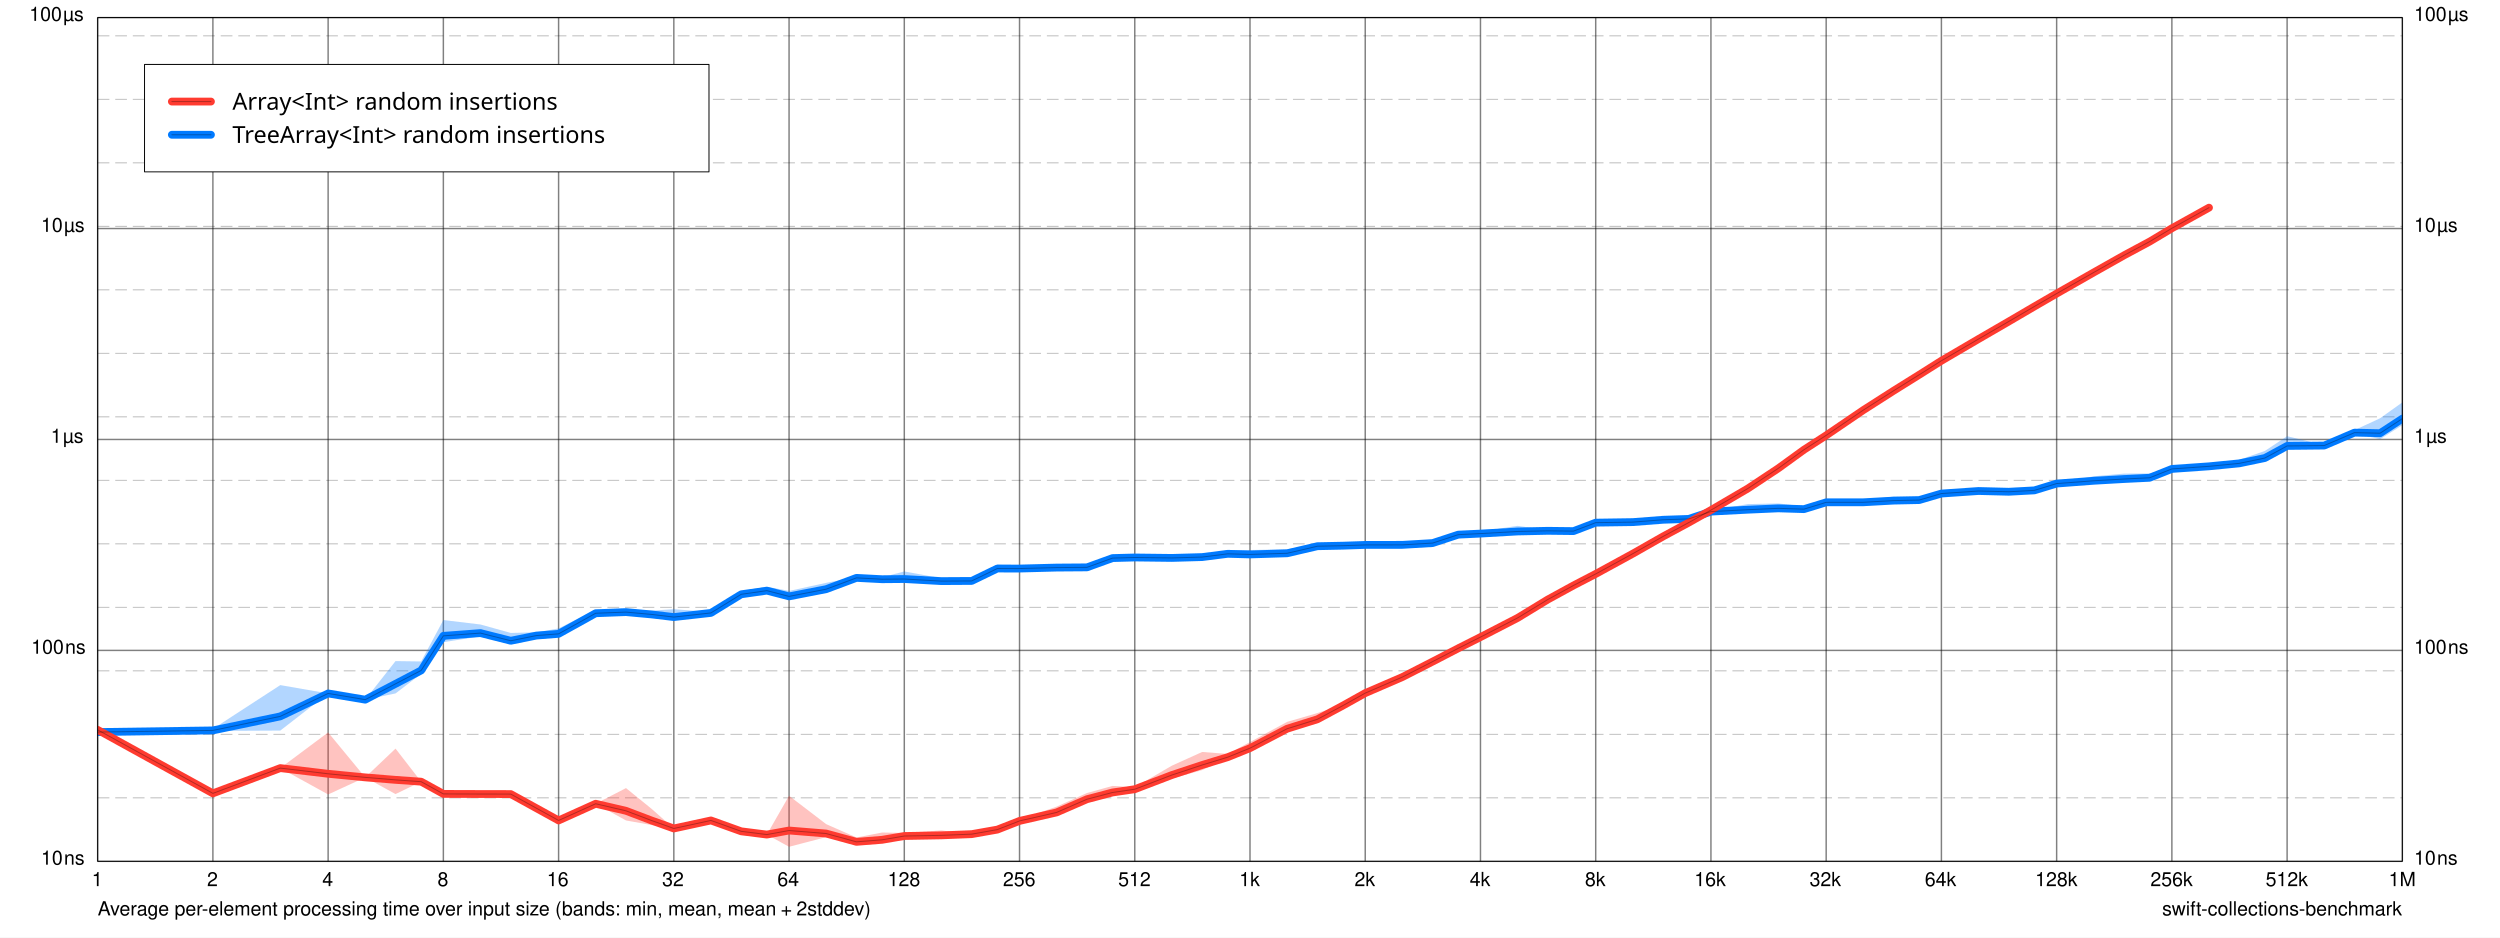
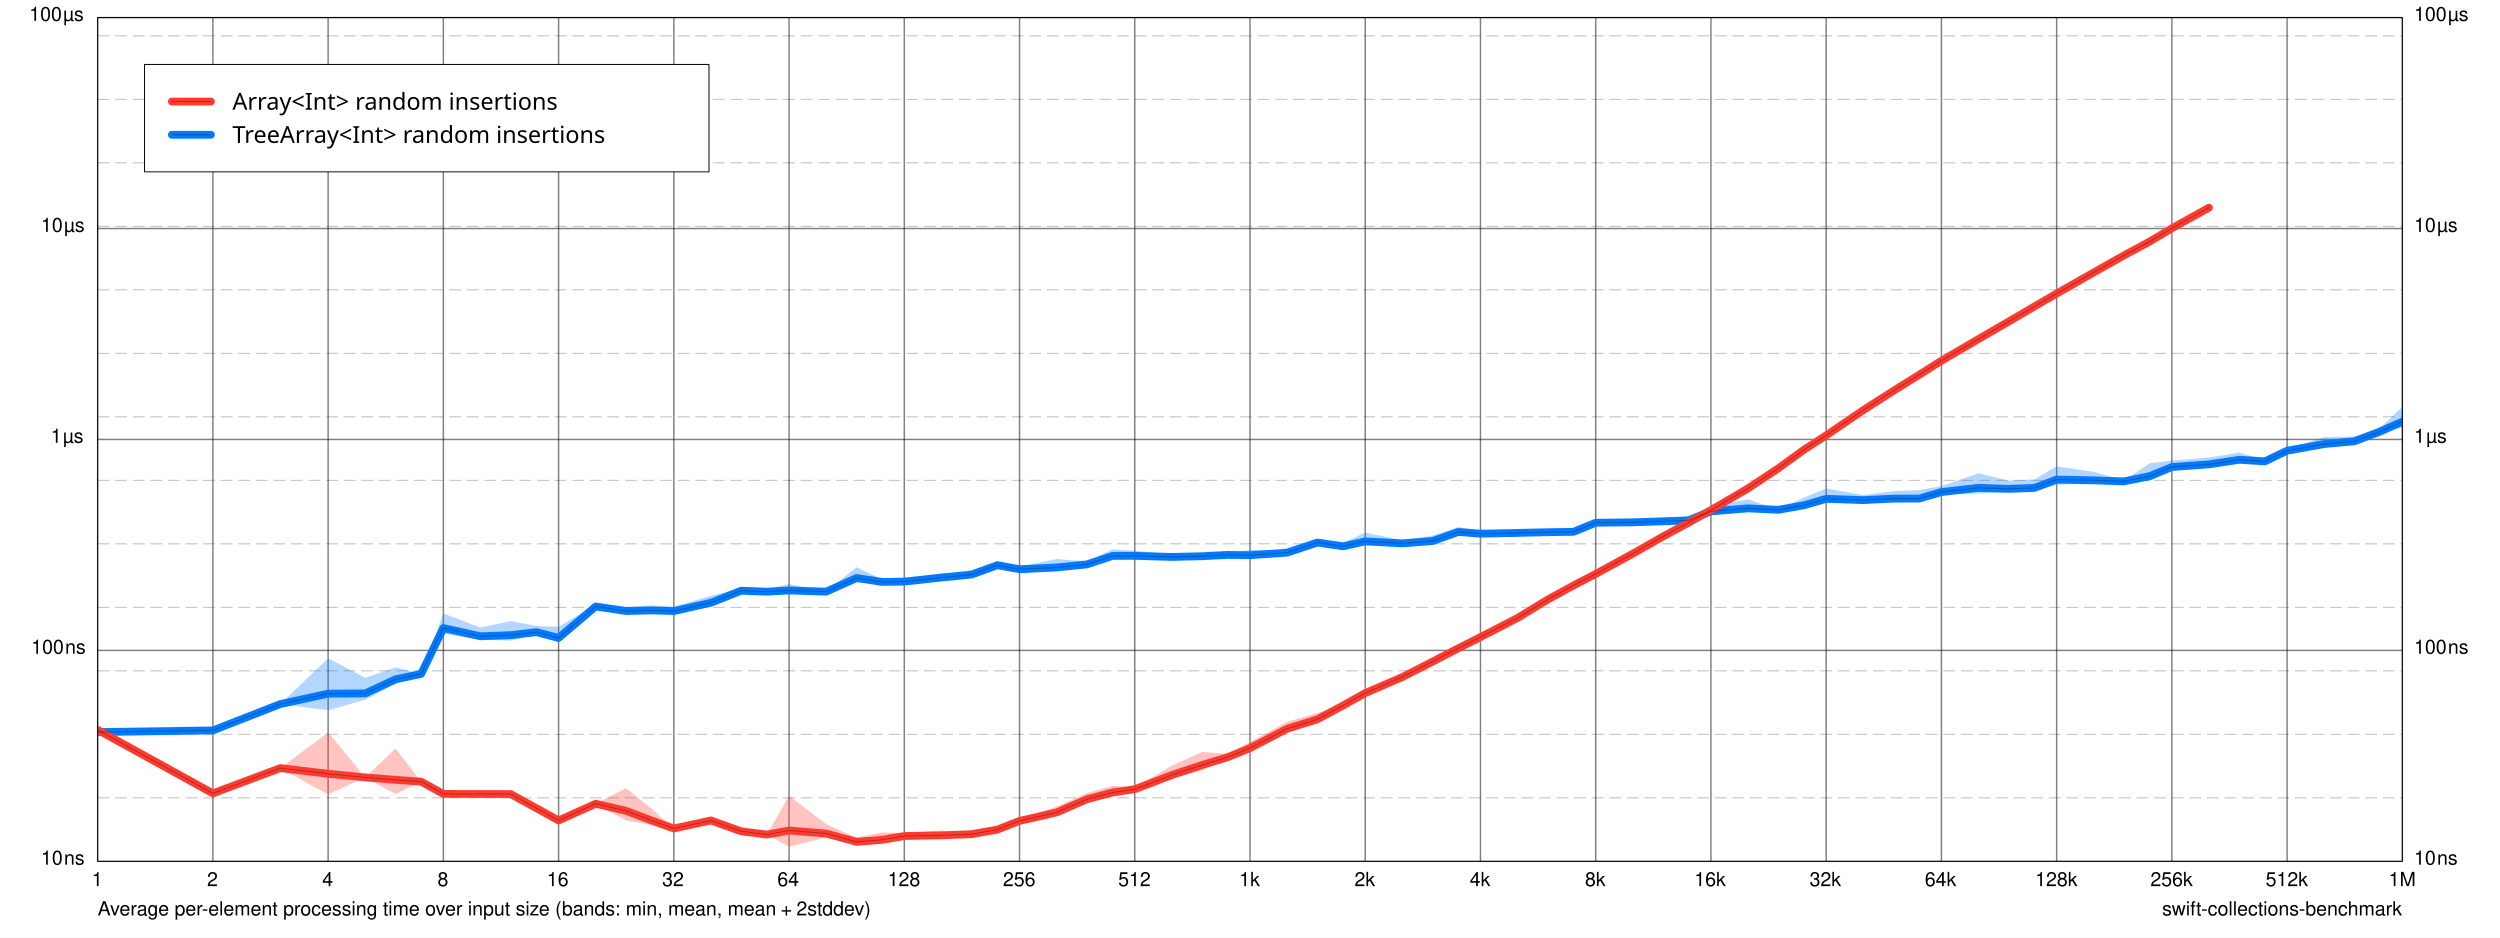
<svg xmlns="http://www.w3.org/2000/svg" xmlns:xlink="http://www.w3.org/1999/xlink" width="1280.0px" height="480.0px" viewBox="0.0 0.0 1280.0 480.0" version="1.1">
  <path d="M 0 0 L 0 480 L 1280 480 L 1280 0 z" fill="#FFFFFF" fill-opacity="1.0" stroke="none" />
  <text x="50" y="468.7" font-family="Helvetica" font-size="10" font-weight="normal" font-style="normal" fill="#000000" fill-opacity="1">Average per-element processing time over input size (bands: min, mean, mean + 2stddev)</text>
  <a xlink:href="https://github.com/apple/swift-collections-benchmark">
    <text x="1107" y="468.7" font-family="Helvetica" font-size="10" font-weight="normal" font-style="normal" fill="#000000" fill-opacity="1">swift-collections-benchmark</text>
  </a>
  <path d="M 50 9 L 50 441" fill="none" stroke-width="0.75" stroke="#000000" stroke-opacity="0.498" stroke-linecap="butt" stroke-linejoin="round" />
  <text x="47" y="453.7" font-family="Helvetica" font-size="10" font-weight="normal" font-style="normal" fill="#000000" fill-opacity="1">1</text>
  <path d="M 109 9 L 109 441" fill="none" stroke-width="0.75" stroke="#000000" stroke-opacity="0.498" stroke-linecap="butt" stroke-linejoin="round" />
  <text x="106" y="453.7" font-family="Helvetica" font-size="10" font-weight="normal" font-style="normal" fill="#000000" fill-opacity="1">2</text>
  <path d="M 168 9 L 168 441" fill="none" stroke-width="0.75" stroke="#000000" stroke-opacity="0.498" stroke-linecap="butt" stroke-linejoin="round" />
  <text x="165" y="453.7" font-family="Helvetica" font-size="10" font-weight="normal" font-style="normal" fill="#000000" fill-opacity="1">4</text>
  <path d="M 227 9 L 227 441" fill="none" stroke-width="0.75" stroke="#000000" stroke-opacity="0.498" stroke-linecap="butt" stroke-linejoin="round" />
  <text x="224" y="453.7" font-family="Helvetica" font-size="10" font-weight="normal" font-style="normal" fill="#000000" fill-opacity="1">8</text>
  <path d="M 286 9 L 286 441" fill="none" stroke-width="0.75" stroke="#000000" stroke-opacity="0.498" stroke-linecap="butt" stroke-linejoin="round" />
  <text x="280" y="453.7" font-family="Helvetica" font-size="10" font-weight="normal" font-style="normal" fill="#000000" fill-opacity="1">16</text>
  <path d="M 345 9 L 345 441" fill="none" stroke-width="0.75" stroke="#000000" stroke-opacity="0.498" stroke-linecap="butt" stroke-linejoin="round" />
  <text x="339" y="453.7" font-family="Helvetica" font-size="10" font-weight="normal" font-style="normal" fill="#000000" fill-opacity="1">32</text>
  <path d="M 404 9 L 404 441" fill="none" stroke-width="0.75" stroke="#000000" stroke-opacity="0.498" stroke-linecap="butt" stroke-linejoin="round" />
  <text x="398" y="453.7" font-family="Helvetica" font-size="10" font-weight="normal" font-style="normal" fill="#000000" fill-opacity="1">64</text>
  <path d="M 463 9 L 463 441" fill="none" stroke-width="0.75" stroke="#000000" stroke-opacity="0.498" stroke-linecap="butt" stroke-linejoin="round" />
  <text x="454.5" y="453.7" font-family="Helvetica" font-size="10" font-weight="normal" font-style="normal" fill="#000000" fill-opacity="1">128</text>
  <path d="M 522 9 L 522 441" fill="none" stroke-width="0.75" stroke="#000000" stroke-opacity="0.498" stroke-linecap="butt" stroke-linejoin="round" />
  <text x="513.5" y="453.7" font-family="Helvetica" font-size="10" font-weight="normal" font-style="normal" fill="#000000" fill-opacity="1">256</text>
  <path d="M 581 9 L 581 441" fill="none" stroke-width="0.75" stroke="#000000" stroke-opacity="0.498" stroke-linecap="butt" stroke-linejoin="round" />
  <text x="572.5" y="453.7" font-family="Helvetica" font-size="10" font-weight="normal" font-style="normal" fill="#000000" fill-opacity="1">512</text>
  <path d="M 640 9 L 640 441" fill="none" stroke-width="0.75" stroke="#000000" stroke-opacity="0.498" stroke-linecap="butt" stroke-linejoin="round" />
  <text x="634.5" y="453.7" font-family="Helvetica" font-size="10" font-weight="normal" font-style="normal" fill="#000000" fill-opacity="1">1k</text>
  <path d="M 699 9 L 699 441" fill="none" stroke-width="0.75" stroke="#000000" stroke-opacity="0.498" stroke-linecap="butt" stroke-linejoin="round" />
  <text x="693.5" y="453.7" font-family="Helvetica" font-size="10" font-weight="normal" font-style="normal" fill="#000000" fill-opacity="1">2k</text>
  <path d="M 758 9 L 758 441" fill="none" stroke-width="0.75" stroke="#000000" stroke-opacity="0.498" stroke-linecap="butt" stroke-linejoin="round" />
  <text x="752.5" y="453.7" font-family="Helvetica" font-size="10" font-weight="normal" font-style="normal" fill="#000000" fill-opacity="1">4k</text>
  <path d="M 817 9 L 817 441" fill="none" stroke-width="0.75" stroke="#000000" stroke-opacity="0.498" stroke-linecap="butt" stroke-linejoin="round" />
  <text x="811.5" y="453.7" font-family="Helvetica" font-size="10" font-weight="normal" font-style="normal" fill="#000000" fill-opacity="1">8k</text>
  <path d="M 876 9 L 876 441" fill="none" stroke-width="0.75" stroke="#000000" stroke-opacity="0.498" stroke-linecap="butt" stroke-linejoin="round" />
  <text x="867.5" y="453.7" font-family="Helvetica" font-size="10" font-weight="normal" font-style="normal" fill="#000000" fill-opacity="1">16k</text>
  <path d="M 935 9 L 935 441" fill="none" stroke-width="0.75" stroke="#000000" stroke-opacity="0.498" stroke-linecap="butt" stroke-linejoin="round" />
  <text x="926.5" y="453.7" font-family="Helvetica" font-size="10" font-weight="normal" font-style="normal" fill="#000000" fill-opacity="1">32k</text>
  <path d="M 994 9 L 994 441" fill="none" stroke-width="0.75" stroke="#000000" stroke-opacity="0.498" stroke-linecap="butt" stroke-linejoin="round" />
  <text x="985.5" y="453.7" font-family="Helvetica" font-size="10" font-weight="normal" font-style="normal" fill="#000000" fill-opacity="1">64k</text>
  <path d="M 1053 9 L 1053 441" fill="none" stroke-width="0.75" stroke="#000000" stroke-opacity="0.498" stroke-linecap="butt" stroke-linejoin="round" />
  <text x="1042" y="453.7" font-family="Helvetica" font-size="10" font-weight="normal" font-style="normal" fill="#000000" fill-opacity="1">128k</text>
  <path d="M 1112 9 L 1112 441" fill="none" stroke-width="0.75" stroke="#000000" stroke-opacity="0.498" stroke-linecap="butt" stroke-linejoin="round" />
  <text x="1101" y="453.7" font-family="Helvetica" font-size="10" font-weight="normal" font-style="normal" fill="#000000" fill-opacity="1">256k</text>
  <path d="M 1171 9 L 1171 441" fill="none" stroke-width="0.75" stroke="#000000" stroke-opacity="0.498" stroke-linecap="butt" stroke-linejoin="round" />
  <text x="1160" y="453.7" font-family="Helvetica" font-size="10" font-weight="normal" font-style="normal" fill="#000000" fill-opacity="1">512k</text>
  <path d="M 1230 9 L 1230 441" fill="none" stroke-width="0.75" stroke="#000000" stroke-opacity="0.498" stroke-linecap="butt" stroke-linejoin="round" />
  <text x="1223" y="453.7" font-family="Helvetica" font-size="10" font-weight="normal" font-style="normal" fill="#000000" fill-opacity="1">1M</text>
  <path d="M 50 441 L 1230 441" fill="none" stroke-width="0.75" stroke="#000000" stroke-opacity="0.498" stroke-linecap="butt" stroke-linejoin="round" />
  <text x="21" y="442.7" font-family="Helvetica" font-size="10" font-weight="normal" font-style="normal" fill="#000000" fill-opacity="1">10 ns</text>
  <text x="1236" y="442.7" font-family="Helvetica" font-size="10" font-weight="normal" font-style="normal" fill="#000000" fill-opacity="1">10 ns</text>
  <path d="M 50 333 L 1230 333" fill="none" stroke-width="0.75" stroke="#000000" stroke-opacity="0.498" stroke-linecap="butt" stroke-linejoin="round" />
  <text x="16" y="334.7" font-family="Helvetica" font-size="10" font-weight="normal" font-style="normal" fill="#000000" fill-opacity="1">100 ns</text>
  <text x="1236" y="334.7" font-family="Helvetica" font-size="10" font-weight="normal" font-style="normal" fill="#000000" fill-opacity="1">100 ns</text>
  <path d="M 50 225 L 1230 225" fill="none" stroke-width="0.75" stroke="#000000" stroke-opacity="0.498" stroke-linecap="butt" stroke-linejoin="round" />
  <text x="26" y="226.7" font-family="Helvetica" font-size="10" font-weight="normal" font-style="normal" fill="#000000" fill-opacity="1">1 µs</text>
  <text x="1236" y="226.7" font-family="Helvetica" font-size="10" font-weight="normal" font-style="normal" fill="#000000" fill-opacity="1">1 µs</text>
  <path d="M 50 117 L 1230 117" fill="none" stroke-width="0.75" stroke="#000000" stroke-opacity="0.498" stroke-linecap="butt" stroke-linejoin="round" />
  <text x="21" y="118.7" font-family="Helvetica" font-size="10" font-weight="normal" font-style="normal" fill="#000000" fill-opacity="1">10 µs</text>
  <text x="1236" y="118.7" font-family="Helvetica" font-size="10" font-weight="normal" font-style="normal" fill="#000000" fill-opacity="1">10 µs</text>
  <path d="M 50 9 L 1230 9" fill="none" stroke-width="0.75" stroke="#000000" stroke-opacity="0.498" stroke-linecap="butt" stroke-linejoin="round" />
  <text x="15" y="10.7" font-family="Helvetica" font-size="10" font-weight="normal" font-style="normal" fill="#000000" fill-opacity="1">100 µs</text>
  <text x="1236" y="10.7" font-family="Helvetica" font-size="10" font-weight="normal" font-style="normal" fill="#000000" fill-opacity="1">100 µs</text>
  <path d="M 50 408.49 L 1230 408.49" fill="none" stroke-width="0.5" stroke="#000000" stroke-opacity="0.259" stroke-linecap="butt" stroke-linejoin="round" stroke-dasharray="6 3" stroke-dashoffset="0" />
  <path d="M 50 375.98 L 1230 375.98" fill="none" stroke-width="0.5" stroke="#000000" stroke-opacity="0.259" stroke-linecap="butt" stroke-linejoin="round" stroke-dasharray="6 3" stroke-dashoffset="0" />
  <path d="M 50 343.47 L 1230 343.47" fill="none" stroke-width="0.5" stroke="#000000" stroke-opacity="0.259" stroke-linecap="butt" stroke-linejoin="round" stroke-dasharray="6 3" stroke-dashoffset="0" />
  <path d="M 50 310.96 L 1230 310.96" fill="none" stroke-width="0.5" stroke="#000000" stroke-opacity="0.259" stroke-linecap="butt" stroke-linejoin="round" stroke-dasharray="6 3" stroke-dashoffset="0" />
  <path d="M 50 278.44 L 1230 278.44" fill="none" stroke-width="0.5" stroke="#000000" stroke-opacity="0.259" stroke-linecap="butt" stroke-linejoin="round" stroke-dasharray="6 3" stroke-dashoffset="0" />
  <path d="M 50 245.93 L 1230 245.93" fill="none" stroke-width="0.5" stroke="#000000" stroke-opacity="0.259" stroke-linecap="butt" stroke-linejoin="round" stroke-dasharray="6 3" stroke-dashoffset="0" />
  <path d="M 50 213.42 L 1230 213.42" fill="none" stroke-width="0.5" stroke="#000000" stroke-opacity="0.259" stroke-linecap="butt" stroke-linejoin="round" stroke-dasharray="6 3" stroke-dashoffset="0" />
  <path d="M 50 180.91 L 1230 180.91" fill="none" stroke-width="0.5" stroke="#000000" stroke-opacity="0.259" stroke-linecap="butt" stroke-linejoin="round" stroke-dasharray="6 3" stroke-dashoffset="0" />
  <path d="M 50 148.4 L 1230 148.4" fill="none" stroke-width="0.5" stroke="#000000" stroke-opacity="0.259" stroke-linecap="butt" stroke-linejoin="round" stroke-dasharray="6 3" stroke-dashoffset="0" />
  <path d="M 50 115.89 L 1230 115.89" fill="none" stroke-width="0.5" stroke="#000000" stroke-opacity="0.259" stroke-linecap="butt" stroke-linejoin="round" stroke-dasharray="6 3" stroke-dashoffset="0" />
  <path d="M 50 83.376 L 1230 83.376" fill="none" stroke-width="0.5" stroke="#000000" stroke-opacity="0.259" stroke-linecap="butt" stroke-linejoin="round" stroke-dasharray="6 3" stroke-dashoffset="0" />
  <path d="M 50 50.865 L 1230 50.865" fill="none" stroke-width="0.5" stroke="#000000" stroke-opacity="0.259" stroke-linecap="butt" stroke-linejoin="round" stroke-dasharray="6 3" stroke-dashoffset="0" />
  <path d="M 50 18.354 L 1230 18.354" fill="none" stroke-width="0.5" stroke="#000000" stroke-opacity="0.259" stroke-linecap="butt" stroke-linejoin="round" stroke-dasharray="6 3" stroke-dashoffset="0" />
  <path d="M 74 33 L 74 88 L 363 88 L 363 33 z" fill="#FFFFFF" fill-opacity="1.0" stroke="none" />
  <clipPath id="clip-0">
    <path d="M 50 9 L 50 441 L 1230 441 L 1230 9 z" />
  </clipPath>
  <g clip-path="url(#clip-0)">
-     <path d="M 50 374.82L 109 373.18L 143.51 350.77L 168 355.04L 186.99 358.23L 202.51 338.48L 215.63 338.66L 227 317.46L 245.99 319.74L 261.51 324.07L 274.63 323.74L 286 321.75L 304.99 312.16L 320.51 312.65L 333.63 312.65L 345 311.91L 363.99 313.36L 379.51 302.75L 392.63 300.4L 404 302.56L 422.99 298.41L 438.51 295.48L 451.63 295.55L 463 292.57L 481.99 296.09L 497.51 296.05L 510.63 289.11L 522 289.8L 540.99 289.25L 556.51 290.26L 569.63 285.02L 581 284.04L 599.99 284.73L 615.51 284.82L 628.63 281.58L 640 281.61L 658.99 281.23L 674.51 278.58L 687.63 278.39L 699 278.68L 717.99 278.13L 733.51 276.61L 746.63 273.73L 758 272.05L 776.99 269.23L 792.51 271.51L 805.63 270.92L 817 266.44L 835.99 265.65L 851.51 266.01L 864.63 265.45L 876 261.36L 894.99 258.09L 910.51 257.77L 923.63 259.18L 935 257.05L 953.99 255.95L 969.51 254.27L 982.63 254.48L 994 252.19L 1013 250.03L 1028.5 251.77L 1041.6 250.82L 1053 247.49L 1072 243.84L 1087.5 242.48L 1100.6 242.41L 1112 240.03L 1131 238.42L 1146.5 235.42L 1159.6 230.89L 1171 223.34L 1190 227.93L 1205.5 220.23L 1218.6 214.15L 1230 206.01L 1230 217.68L 1218.6 224.83L 1205.5 221.97L 1190 228.19L 1171 230.21L 1159.6 235.86L 1146.5 237.91L 1131 238.89L 1112 240.11L 1100.6 245.42L 1087.5 246.28L 1072 247L 1053 247.61L 1041.6 251.16L 1028.5 251.79L 1013 251.88L 994 252.89L 982.63 256.59L 969.51 257.05L 953.99 257.61L 935 257.24L 923.63 261.22L 910.51 261.19L 894.99 262.02L 876 262.15L 864.63 265.77L 851.51 266.16L 835.99 267.93L 817 268.01L 805.63 272.29L 792.51 271.88L 776.99 273.17L 758 273.62L 746.63 273.75L 733.51 278.58L 717.99 279.27L 699 279.11L 687.63 279.75L 674.51 280.05L 658.99 284.03L 640 284.7L 628.63 284.27L 615.51 285.37L 599.99 286L 581 285.93L 569.63 286L 556.51 290.58L 540.99 291.09L 522 291.57L 510.63 291.8L 497.51 297.94L 481.99 298.05L 463 297.92L 451.63 296.93L 438.51 296.01L 422.99 302.87L 404 306.37L 392.63 303.15L 379.51 304.84L 363.99 313.98L 345 317.45L 333.63 315.3L 320.51 313.66L 304.99 314.64L 286 325.56L 274.63 326.01L 261.51 329.57L 245.99 325.8L 227 328.8L 215.63 345L 202.51 355.04L 186.99 358.23L 168 355.04L 143.51 374.06L 109 374.25L 50 374.82" fill="#007AFF" fill-opacity="0.302" stroke="none" />
+     <path d="M 50 374.82L 109 373.18L 143.51 360.48L 168 337.05L 186.99 347.06L 202.51 341.71L 215.63 344.92L 227 314.12L 245.99 321.28L 261.51 318.01L 274.63 320.54L 286 320.93L 304.99 309.69L 320.51 310.66L 333.63 310.05L 345 310.66L 363.99 305.04L 379.51 301.25L 392.63 301.43L 404 299.06L 422.99 302.75L 438.51 290.42L 451.63 296.68L 463 296.57L 481.99 293.64L 497.51 293.4L 510.63 287.52L 522 290.13L 540.99 286.25L 556.51 287.44L 569.63 281.32L 581 281.95L 599.99 283.86L 615.51 283.29L 628.63 283.43L 640 281.55L 658.99 281.69L 674.51 275.97L 687.63 277.96L 699 272.69L 717.99 276.61L 733.51 274.22L 746.63 269.86L 758 271.83L 776.99 272.03L 792.51 271.17L 805.63 271.18L 817 267.04L 835.99 266.49L 851.51 265.73L 864.63 264.17L 876 259.12L 894.99 255.63L 910.51 261L 923.63 254.8L 935 250.08L 953.99 253.47L 969.51 251.47L 982.63 250.9L 994 248.88L 1013 242.32L 1028.5 246.1L 1041.6 245.46L 1053 238.79L 1072 241.57L 1087.5 246.08L 1100.6 237.21L 1112 235.8L 1131 234.24L 1146.5 231.7L 1159.6 235.71L 1171 229.92L 1190 223.81L 1205.5 223.47L 1218.6 219.09L 1230 208.39L 1230 218.88L 1218.6 221.59L 1205.5 226.85L 1190 228.66L 1171 231.06L 1159.6 236.4L 1146.5 236.79L 1131 239.04L 1112 240.35L 1100.6 246.36L 1087.5 246.6L 1072 247.59L 1053 248.16L 1041.6 251.45L 1028.5 251.89L 1013 252.72L 994 253.07L 982.63 256.9L 969.51 256.72L 953.99 257.01L 935 257.42L 923.63 260.16L 910.51 261.03L 894.99 262.04L 876 262.8L 864.63 267.26L 851.51 267.32L 835.99 267.77L 817 267.87L 805.63 272.69L 792.51 272.96L 776.99 273.16L 758 273.77L 746.63 273.29L 733.51 278.02L 717.99 278.78L 699 278.89L 687.63 280.35L 674.51 278.45L 658.99 283.41L 640 285.26L 628.63 284.35L 615.51 285.34L 599.99 285.62L 581 285.56L 569.63 285.84L 556.51 289.52L 540.99 292.17L 522 291.92L 510.63 290.06L 497.51 294.42L 481.99 296.45L 463 298.21L 451.63 298.41L 438.51 298.09L 422.99 303L 404 303.52L 392.63 303.52L 379.51 302.87L 363.99 309.93L 345 313.66L 333.63 313.43L 320.51 313.66L 304.99 310.82L 286 328.8L 274.63 324.81L 261.51 328.03L 245.99 327.48L 227 324.5L 215.63 345.09L 202.51 350.18L 186.99 358.23L 168 363.67L 143.51 360.48L 109 374.25L 50 374.82" fill="#007AFF" fill-opacity="0.302" stroke="none" />
    <path d="M 50 373.69L 109 406.2L 143.51 393.27L 168 374.99L 186.99 398.02L 202.51 383.28L 215.63 400.22L 227 406.48L 245.99 406.22L 261.51 406.57L 274.63 413.8L 286 420.07L 304.99 411.52L 320.51 403.5L 333.63 414.14L 345 424.18L 363.99 420.07L 379.51 425.64L 392.63 427.3L 404 407.44L 422.99 421.95L 438.51 428.79L 451.63 426.25L 463 426.45L 481.99 425.18L 497.51 427.05L 510.63 423.03L 522 419.62L 540.99 413.01L 556.51 406.03L 569.63 402.38L 581 403.1L 599.99 392.02L 615.51 385.01L 628.63 386.01L 640 379.93L 658.99 369.6L 674.51 365.09L 687.63 360.63L 699 354.12L 717.99 345.65L 733.51 338.63L 746.63 329.78L 758 325.8L 776.99 315.33L 792.51 306.41L 805.63 299.48L 817 293.81L 835.99 282.37L 851.51 273.9L 864.63 267.2L 876 260.48L 894.99 249.64L 910.51 239.45L 923.63 229.77L 935 222.79L 953.99 209.87L 969.51 199.58L 982.63 191.35L 994 184.37L 1013 173.45L 1028.5 164.35L 1041.6 156.57L 1053 149.95L 1072 139.25L 1087.5 130.13L 1100.6 123.55L 1112 115.63L 1131 106.33L 1131 106.33L 1112 117.32L 1100.6 123.75L 1087.5 130.95L 1072 139.56L 1053 150.44L 1041.6 157.04L 1028.5 164.67L 1013 173.62L 994 184.82L 982.63 192.07L 969.51 200.25L 953.99 210.03L 935 222.95L 923.63 230.44L 910.51 239.89L 894.99 250.2L 876 261.41L 864.63 267.69L 851.51 274.92L 835.99 283.88L 817 293.87L 805.63 299.85L 792.51 307.11L 776.99 316.77L 758 326.33L 746.63 332.71L 733.51 338.76L 717.99 347.03L 699 355.14L 687.63 361.43L 674.51 369.44L 658.99 374.43L 640 384.2L 628.63 388.26L 615.51 394.29L 599.99 398.64L 581 404.43L 569.63 406.99L 556.51 410.39L 540.99 417.04L 522 420.56L 510.63 425.38L 497.51 427.09L 481.99 428.63L 463 428.61L 451.63 431.38L 438.51 431.84L 422.99 428.6L 404 433.56L 392.63 427.3L 379.51 425.64L 363.99 420.07L 345 424.18L 333.63 422.43L 320.51 420.07L 304.99 411.52L 286 420.07L 274.63 413.8L 261.51 406.57L 245.99 406.65L 227 406.48L 215.63 400.22L 202.51 406.57L 186.99 398.02L 168 406.76L 143.51 393.27L 109 406.2L 50 373.69" fill="#FF3B30" fill-opacity="0.302" stroke="none" />
-     <path d="M 50 374.82L 109 373.97L 143.51 366.78L 168 355.04L 186.99 358.23L 202.51 350.12L 215.63 343.26L 227 325.56L 245.99 324.14L 261.51 328.07L 274.63 325.41L 286 324.53L 304.99 313.98L 320.51 313.39L 333.63 314.59L 345 315.94L 363.99 313.82L 379.51 304.28L 392.63 302.41L 404 305.35L 422.99 301.66L 438.51 295.87L 451.63 296.56L 463 296.46L 481.99 297.53L 497.51 297.44L 510.63 291.08L 522 291.1L 540.99 290.6L 556.51 290.49L 569.63 285.74L 581 285.43L 599.99 285.66L 615.51 285.22L 628.63 283.55L 640 283.87L 658.99 283.28L 674.51 279.66L 687.63 279.39L 699 279L 717.99 278.97L 733.51 278.05L 746.63 273.74L 758 273.2L 776.99 272.11L 792.51 271.78L 805.63 271.93L 817 267.6L 835.99 267.32L 851.51 266.12L 864.63 265.68L 876 261.94L 894.99 260.96L 910.51 260.27L 923.63 260.68L 935 257.19L 953.99 257.17L 969.51 256.31L 982.63 256.03L 994 252.7L 1013 251.39L 1028.5 251.78L 1041.6 251.07L 1053 247.58L 1072 246.15L 1087.5 245.26L 1100.6 244.62L 1112 240.09L 1131 238.76L 1146.5 237.24L 1159.6 234.51L 1171 228.32L 1190 228.12L 1205.5 221.51L 1218.6 221.8L 1230 214.34" fill="none" stroke-width="4" stroke="#007AFF" stroke-opacity="1" stroke-linecap="round" stroke-linejoin="round" />
+     <path d="M 50 374.82L 109 373.97L 143.51 360.48L 168 355.14L 186.99 355.04L 202.51 347.81L 215.63 345.04L 227 321.56L 245.99 325.78L 261.51 325.2L 274.63 323.66L 286 326.61L 304.99 310.52L 320.51 312.86L 333.63 312.52L 345 312.86L 363.99 308.6L 379.51 302.44L 392.63 302.96L 404 302.31L 422.99 302.93L 438.51 295.96L 451.63 297.95L 463 297.77L 481.99 295.7L 497.51 294.15L 510.63 289.38L 522 291.45L 540.99 290.55L 556.51 288.97L 569.63 284.61L 581 284.59L 599.99 285.15L 615.51 284.79L 628.63 284.11L 640 284.26L 658.99 282.95L 674.51 277.79L 687.63 279.72L 699 277.19L 717.99 278.21L 733.51 277L 746.63 272.37L 758 273.25L 776.99 272.86L 792.51 272.49L 805.63 272.29L 817 267.65L 835.99 267.43L 851.51 266.9L 864.63 266.44L 876 261.81L 894.99 260.27L 910.51 261.02L 923.63 258.7L 935 255.39L 953.99 256.06L 969.51 255.29L 982.63 255.26L 994 251.94L 1013 249.77L 1028.5 250.3L 1041.6 249.81L 1053 245.53L 1072 245.94L 1087.5 246.47L 1100.6 243.79L 1112 239.12L 1131 237.74L 1146.5 235.41L 1159.6 236.22L 1171 230.76L 1190 227.35L 1205.5 225.94L 1218.6 220.93L 1230 215.91" fill="none" stroke-width="4" stroke="#007AFF" stroke-opacity="1" stroke-linecap="round" stroke-linejoin="round" />
    <path d="M 50 373.69L 109 406.2L 143.51 393.27L 168 396.18L 186.99 398.02L 202.51 399.29L 215.63 400.22L 227 406.48L 245.99 406.54L 261.51 406.57L 274.63 413.8L 286 420.07L 304.99 411.52L 320.51 415.14L 333.63 420.12L 345 424.18L 363.99 420.07L 379.51 425.64L 392.63 427.3L 404 425.22L 422.99 426.77L 438.51 431.02L 451.63 429.98L 463 428.04L 481.99 427.7L 497.51 427.08L 510.63 424.76L 522 420.31L 540.99 415.96L 556.51 409.21L 569.63 405.74L 581 404.08L 599.99 396.82L 615.51 391.68L 628.63 387.66L 640 383.05L 658.99 373.12L 674.51 368.27L 687.63 361.22L 699 354.87L 717.99 346.66L 733.51 338.73L 746.63 331.93L 758 326.19L 776.99 316.39L 792.51 306.93L 805.63 299.75L 817 293.85L 835.99 283.48L 851.51 274.65L 864.63 267.56L 876 261.17L 894.99 250.06L 910.51 239.77L 923.63 230.26L 935 222.91L 953.99 209.99L 969.51 200.07L 982.63 191.88L 994 184.7L 1013 173.58L 1028.5 164.59L 1041.6 156.92L 1053 150.31L 1072 139.48L 1087.5 130.74L 1100.6 123.7L 1112 116.88L 1131 106.33" fill="none" stroke-width="4" stroke="#FF3B30" stroke-opacity="1" stroke-linecap="round" stroke-linejoin="round" />
-     <path d="M 50 374.82L 109 373.97L 143.51 366.78L 168 355.04L 186.99 358.23L 202.51 350.12L 215.63 343.26L 227 325.56L 245.99 324.14L 261.51 328.07L 274.63 325.41L 286 324.53L 304.99 313.98L 320.51 313.39L 333.63 314.59L 345 315.94L 363.99 313.82L 379.51 304.28L 392.63 302.41L 404 305.35L 422.99 301.66L 438.51 295.87L 451.63 296.56L 463 296.46L 481.99 297.53L 497.51 297.44L 510.63 291.08L 522 291.1L 540.99 290.6L 556.51 290.49L 569.63 285.74L 581 285.43L 599.99 285.66L 615.51 285.22L 628.63 283.55L 640 283.87L 658.99 283.28L 674.51 279.66L 687.63 279.39L 699 279L 717.99 278.97L 733.51 278.05L 746.63 273.74L 758 273.2L 776.99 272.11L 792.51 271.78L 805.63 271.93L 817 267.6L 835.99 267.32L 851.51 266.12L 864.63 265.68L 876 261.94L 894.99 260.96L 910.51 260.27L 923.63 260.68L 935 257.19L 953.99 257.17L 969.51 256.31L 982.63 256.03L 994 252.7L 1013 251.39L 1028.5 251.78L 1041.6 251.07L 1053 247.58L 1072 246.15L 1087.5 245.26L 1100.6 244.62L 1112 240.09L 1131 238.76L 1146.5 237.24L 1159.6 234.51L 1171 228.32L 1190 228.12L 1205.5 221.51L 1218.6 221.8L 1230 214.34" fill="none" stroke-width="0.5" stroke="#000000" stroke-opacity="0.302" stroke-linecap="round" stroke-linejoin="round" />
+     <path d="M 50 374.82L 109 373.97L 143.51 360.48L 168 355.14L 186.99 355.04L 202.51 347.81L 215.63 345.04L 227 321.56L 245.99 325.78L 261.51 325.2L 274.63 323.66L 286 326.61L 304.99 310.52L 320.51 312.86L 333.63 312.52L 345 312.86L 363.99 308.6L 379.51 302.44L 392.63 302.96L 404 302.31L 422.99 302.93L 438.51 295.96L 451.63 297.95L 463 297.77L 481.99 295.7L 497.51 294.15L 510.63 289.38L 522 291.45L 540.99 290.55L 556.51 288.97L 569.63 284.61L 581 284.59L 599.99 285.15L 615.51 284.79L 628.63 284.11L 640 284.26L 658.99 282.95L 674.51 277.79L 687.63 279.72L 699 277.19L 717.99 278.21L 733.51 277L 746.63 272.37L 758 273.25L 776.99 272.86L 792.51 272.49L 805.63 272.29L 817 267.65L 835.99 267.43L 851.51 266.9L 864.63 266.44L 876 261.81L 894.99 260.27L 910.51 261.02L 923.63 258.7L 935 255.39L 953.99 256.06L 969.51 255.29L 982.63 255.26L 994 251.94L 1013 249.77L 1028.5 250.3L 1041.6 249.81L 1053 245.53L 1072 245.94L 1087.5 246.47L 1100.6 243.79L 1112 239.12L 1131 237.74L 1146.5 235.41L 1159.6 236.22L 1171 230.76L 1190 227.35L 1205.5 225.94L 1218.6 220.93L 1230 215.91" fill="none" stroke-width="0.5" stroke="#000000" stroke-opacity="0.302" stroke-linecap="round" stroke-linejoin="round" />
    <path d="M 50 373.69L 109 406.2L 143.51 393.27L 168 396.18L 186.99 398.02L 202.51 399.29L 215.63 400.22L 227 406.48L 245.99 406.54L 261.51 406.57L 274.63 413.8L 286 420.07L 304.99 411.52L 320.51 415.14L 333.63 420.12L 345 424.18L 363.99 420.07L 379.51 425.64L 392.63 427.3L 404 425.22L 422.99 426.77L 438.51 431.02L 451.63 429.98L 463 428.04L 481.99 427.7L 497.51 427.08L 510.63 424.76L 522 420.31L 540.99 415.96L 556.51 409.21L 569.63 405.74L 581 404.08L 599.99 396.82L 615.51 391.68L 628.63 387.66L 640 383.05L 658.99 373.12L 674.51 368.27L 687.63 361.22L 699 354.87L 717.99 346.66L 733.51 338.73L 746.63 331.93L 758 326.19L 776.99 316.39L 792.51 306.93L 805.63 299.75L 817 293.85L 835.99 283.48L 851.51 274.65L 864.63 267.56L 876 261.17L 894.99 250.06L 910.51 239.77L 923.63 230.26L 935 222.91L 953.99 209.99L 969.51 200.07L 982.63 191.88L 994 184.7L 1013 173.58L 1028.5 164.59L 1041.6 156.92L 1053 150.31L 1072 139.48L 1087.5 130.74L 1100.6 123.7L 1112 116.88L 1131 106.33" fill="none" stroke-width="0.5" stroke="#000000" stroke-opacity="0.302" stroke-linecap="round" stroke-linejoin="round" />
  </g>
  <path d="M 74 33 L 74 88 L 363 88 L 363 33 z" fill="#FFFFFF" fill-opacity="0.702" stroke-width="0.5" stroke="#000000" stroke-opacity="1" stroke-linecap="round" stroke-linejoin="round" />
  <path d="M 88 52 L 108 52" fill="none" stroke-width="4" stroke="#FF3B30" stroke-opacity="1" stroke-linecap="round" stroke-linejoin="round" />
  <path d="M 88 52 L 108 52" fill="none" stroke-width="0.5" stroke="#000000" stroke-opacity="0.302" stroke-linecap="round" stroke-linejoin="round" />
  <text x="119" y="56.17" font-family="Menlo" font-size="12" font-weight="normal" font-style="normal" fill="#000000" fill-opacity="1">Array&lt;Int&gt; random insertions</text>
  <path d="M 88 69 L 108 69" fill="none" stroke-width="4" stroke="#007AFF" stroke-opacity="1" stroke-linecap="round" stroke-linejoin="round" />
  <path d="M 88 69 L 108 69" fill="none" stroke-width="0.5" stroke="#000000" stroke-opacity="0.302" stroke-linecap="round" stroke-linejoin="round" />
  <text x="119" y="73.17" font-family="Menlo" font-size="12" font-weight="normal" font-style="normal" fill="#000000" fill-opacity="1">TreeArray&lt;Int&gt; random insertions</text>
  <path d="M 50 9 L 50 441 L 1230 441 L 1230 9 z" fill="none" stroke-width="0.5" stroke="#000000" stroke-opacity="1" stroke-linecap="round" stroke-linejoin="round" />
</svg>
